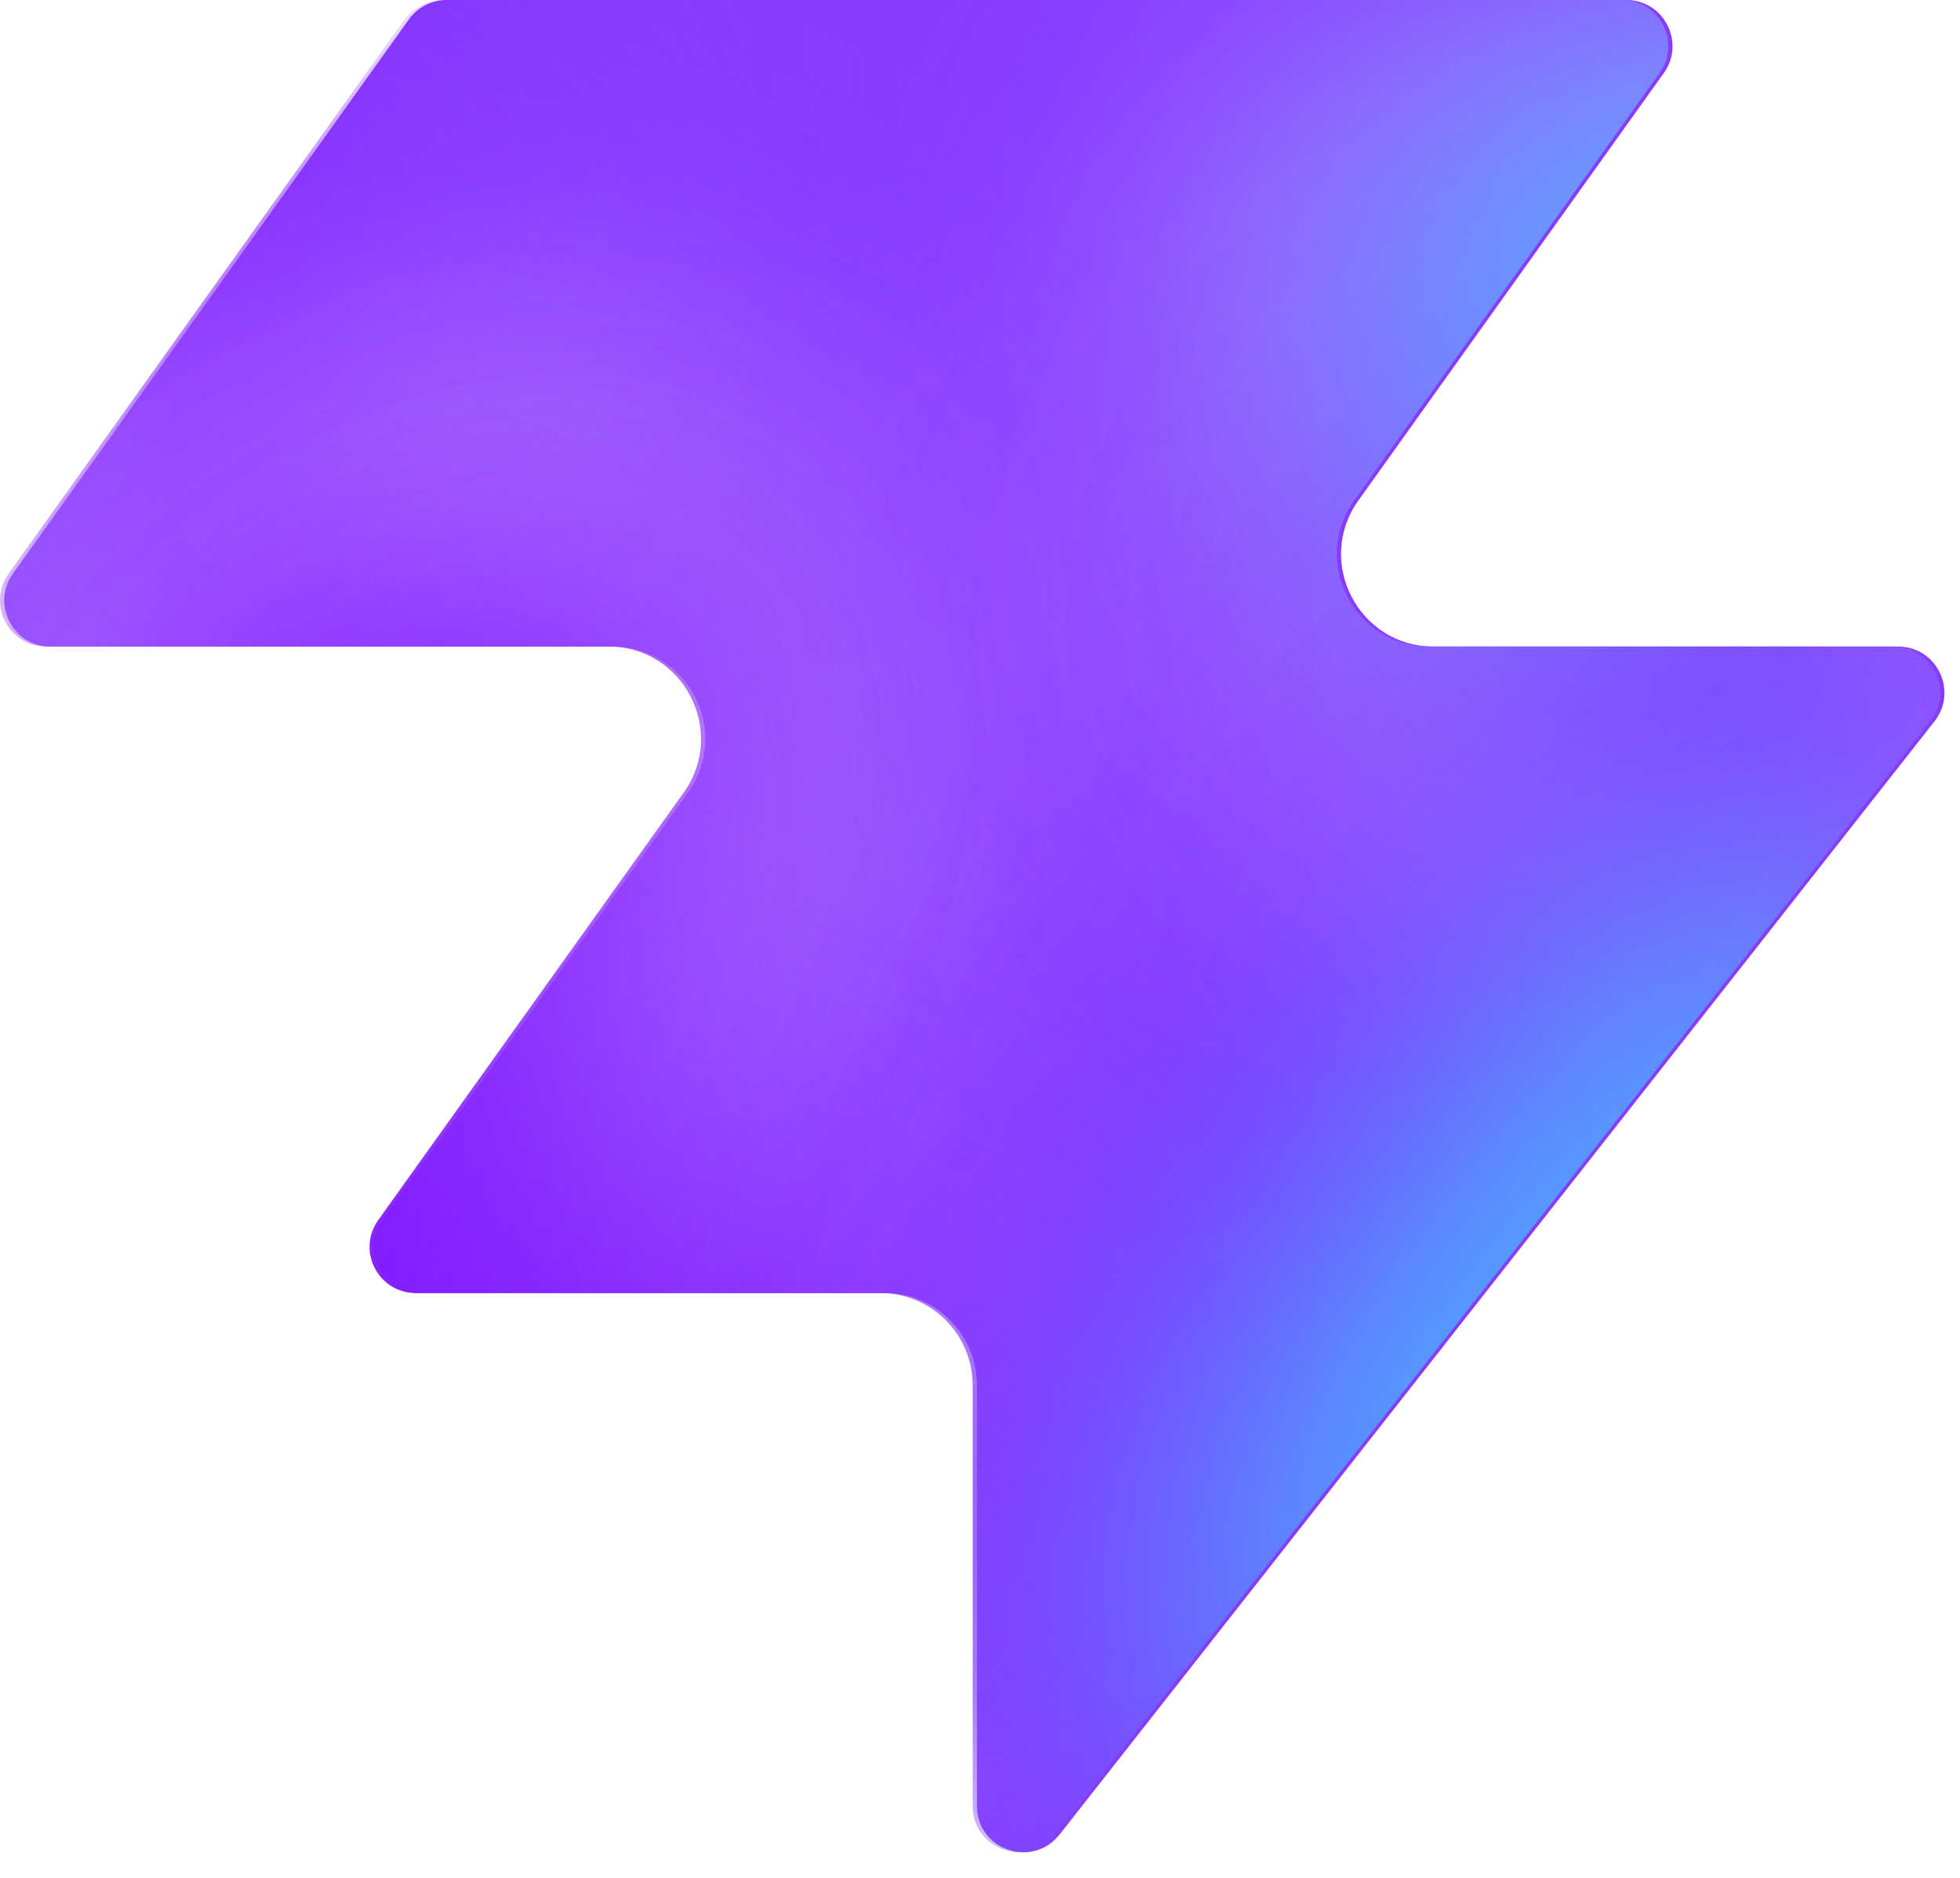
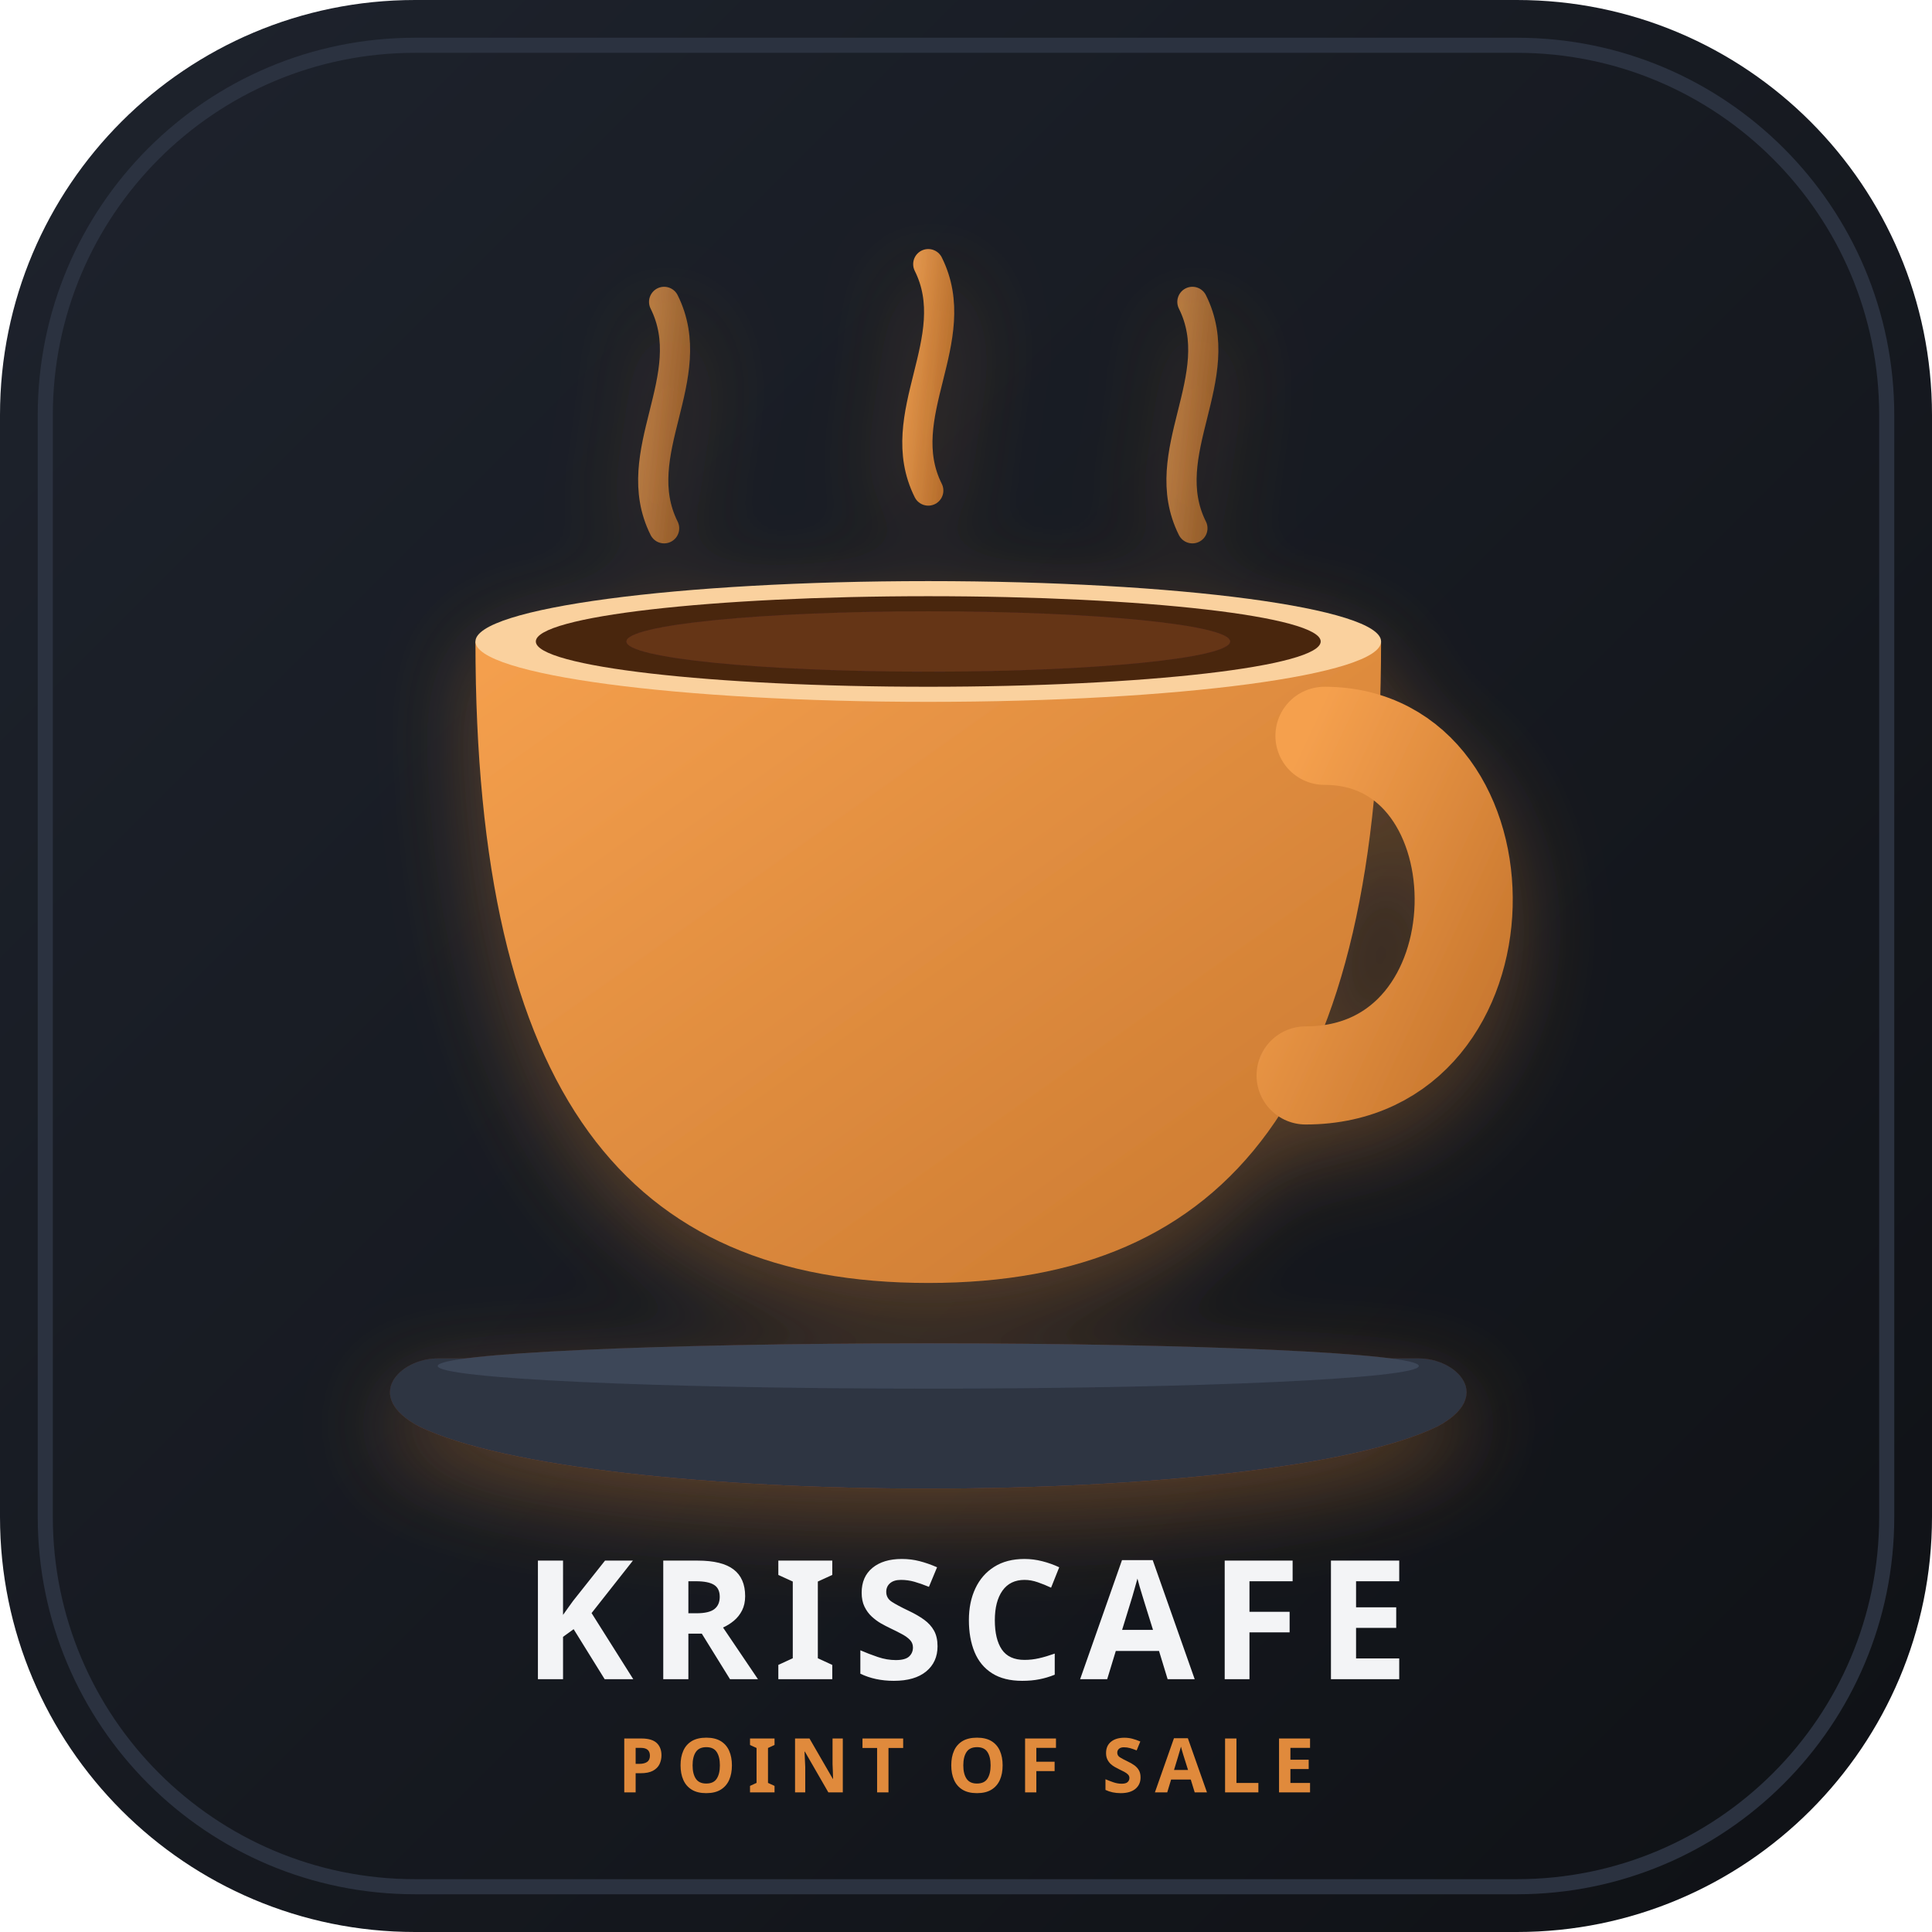
- <svg xmlns="http://www.w3.org/2000/svg" width="48" height="46" fill="none" viewBox="0 0 48 46">
-   <path fill="#863bff" d="M25.946 44.938c-.664.845-2.021.375-2.021-.698V33.937a2.26 2.26 0 0 0-2.262-2.262H10.287c-.92 0-1.456-1.04-.92-1.788l7.48-10.471c1.07-1.497 0-3.578-1.842-3.578H1.237c-.92 0-1.456-1.04-.92-1.788L10.013.474c.214-.297.556-.474.92-.474h28.894c.92 0 1.456 1.04.92 1.788l-7.48 10.471c-1.07 1.498 0 3.579 1.842 3.579h11.377c.943 0 1.473 1.088.89 1.83L25.947 44.94z" style="fill:#863bff;fill:color(display-p3 .525 .23 1);fill-opacity:1" />
-   <mask id="a" width="48" height="46" x="0" y="0" maskUnits="userSpaceOnUse" style="mask-type:alpha">
-     <path fill="#000" d="M25.842 44.938c-.664.844-2.021.375-2.021-.698V33.937a2.26 2.26 0 0 0-2.262-2.262H10.183c-.92 0-1.456-1.04-.92-1.788l7.48-10.471c1.07-1.498 0-3.579-1.842-3.579H1.133c-.92 0-1.456-1.04-.92-1.787L9.91.473c.214-.297.556-.474.92-.474h28.894c.92 0 1.456 1.04.92 1.788l-7.48 10.471c-1.07 1.498 0 3.578 1.842 3.578h11.377c.943 0 1.473 1.088.89 1.832L25.843 44.94z" style="fill:#000;fill-opacity:1" />
-   </mask>
-   <g mask="url(#a)">
-     <g filter="url(#b)">
-       <ellipse cx="5.508" cy="14.704" fill="#ede6ff" rx="5.508" ry="14.704" style="fill:#ede6ff;fill:color(display-p3 .927 .903 1);fill-opacity:1" transform="matrix(.00324 1 1 -.00324 -4.47 31.516)" />
-     </g>
-     <g filter="url(#c)">
-       <ellipse cx="10.399" cy="29.851" fill="#ede6ff" rx="10.399" ry="29.851" style="fill:#ede6ff;fill:color(display-p3 .927 .903 1);fill-opacity:1" transform="matrix(.00324 1 1 -.00324 -39.328 7.883)" />
-     </g>
-     <g filter="url(#d)">
-       <ellipse cx="5.508" cy="30.487" fill="#7e14ff" rx="5.508" ry="30.487" style="fill:#7e14ff;fill:color(display-p3 .492 .077 1);fill-opacity:1" transform="rotate(89.814 -25.913 -14.639)scale(1 -1)" />
-     </g>
-     <g filter="url(#e)">
-       <ellipse cx="5.508" cy="30.599" fill="#7e14ff" rx="5.508" ry="30.599" style="fill:#7e14ff;fill:color(display-p3 .492 .077 1);fill-opacity:1" transform="rotate(89.814 -32.644 -3.334)scale(1 -1)" />
-     </g>
-     <g filter="url(#f)">
-       <ellipse cx="5.508" cy="30.599" fill="#7e14ff" rx="5.508" ry="30.599" style="fill:#7e14ff;fill:color(display-p3 .492 .077 1);fill-opacity:1" transform="matrix(.00324 1 1 -.00324 -34.34 30.47)" />
-     </g>
-     <g filter="url(#g)">
-       <ellipse cx="14.072" cy="22.078" fill="#ede6ff" rx="14.072" ry="22.078" style="fill:#ede6ff;fill:color(display-p3 .927 .903 1);fill-opacity:1" transform="rotate(93.35 24.506 48.493)scale(-1 1)" />
-     </g>
-     <g filter="url(#h)">
-       <ellipse cx="3.47" cy="21.501" fill="#7e14ff" rx="3.47" ry="21.501" style="fill:#7e14ff;fill:color(display-p3 .492 .077 1);fill-opacity:1" transform="rotate(89.009 28.708 47.59)scale(-1 1)" />
-     </g>
-     <g filter="url(#i)">
-       <ellipse cx="3.47" cy="21.501" fill="#7e14ff" rx="3.47" ry="21.501" style="fill:#7e14ff;fill:color(display-p3 .492 .077 1);fill-opacity:1" transform="rotate(89.009 28.708 47.59)scale(-1 1)" />
-     </g>
-     <g filter="url(#j)">
-       <ellipse cx=".387" cy="8.972" fill="#7e14ff" rx="4.407" ry="29.108" style="fill:#7e14ff;fill:color(display-p3 .492 .077 1);fill-opacity:1" transform="rotate(39.51 .387 8.972)" />
-     </g>
-     <g filter="url(#k)">
-       <ellipse cx="47.523" cy="-6.092" fill="#7e14ff" rx="4.407" ry="29.108" style="fill:#7e14ff;fill:color(display-p3 .492 .077 1);fill-opacity:1" transform="rotate(37.892 47.523 -6.092)" />
-     </g>
-     <g filter="url(#l)">
-       <ellipse cx="41.412" cy="6.333" fill="#47bfff" rx="5.971" ry="9.665" style="fill:#47bfff;fill:color(display-p3 .28 .748 1);fill-opacity:1" transform="rotate(37.892 41.412 6.333)" />
-     </g>
-     <g filter="url(#m)">
-       <ellipse cx="-1.879" cy="38.332" fill="#7e14ff" rx="4.407" ry="29.108" style="fill:#7e14ff;fill:color(display-p3 .492 .077 1);fill-opacity:1" transform="rotate(37.892 -1.88 38.332)" />
-     </g>
-     <g filter="url(#n)">
-       <ellipse cx="-1.879" cy="38.332" fill="#7e14ff" rx="4.407" ry="29.108" style="fill:#7e14ff;fill:color(display-p3 .492 .077 1);fill-opacity:1" transform="rotate(37.892 -1.88 38.332)" />
-     </g>
-     <g filter="url(#o)">
-       <ellipse cx="35.651" cy="29.907" fill="#7e14ff" rx="4.407" ry="29.108" style="fill:#7e14ff;fill:color(display-p3 .492 .077 1);fill-opacity:1" transform="rotate(37.892 35.651 29.907)" />
-     </g>
-     <g filter="url(#p)">
-       <ellipse cx="38.418" cy="32.4" fill="#47bfff" rx="5.971" ry="15.297" style="fill:#47bfff;fill:color(display-p3 .28 .748 1);fill-opacity:1" transform="rotate(37.892 38.418 32.4)" />
-     </g>
-   </g>
+ <svg xmlns="http://www.w3.org/2000/svg" viewBox="0 0 512 512" width="512" height="512">
  <defs>
-     <filter id="b" width="60.045" height="41.654" x="-19.77" y="16.149" color-interpolation-filters="sRGB" filterUnits="userSpaceOnUse">
-       <feFlood flood-opacity="0" result="BackgroundImageFix" />
-       <feBlend in="SourceGraphic" in2="BackgroundImageFix" result="shape" />
-       <feGaussianBlur result="effect1_foregroundBlur_2002_17158" stdDeviation="7.659" />
-     </filter>
-     <filter id="c" width="90.34" height="51.437" x="-54.613" y="-7.533" color-interpolation-filters="sRGB" filterUnits="userSpaceOnUse">
-       <feFlood flood-opacity="0" result="BackgroundImageFix" />
-       <feBlend in="SourceGraphic" in2="BackgroundImageFix" result="shape" />
-       <feGaussianBlur result="effect1_foregroundBlur_2002_17158" stdDeviation="7.659" />
-     </filter>
-     <filter id="d" width="79.355" height="29.4" x="-49.64" y="2.03" color-interpolation-filters="sRGB" filterUnits="userSpaceOnUse">
-       <feFlood flood-opacity="0" result="BackgroundImageFix" />
-       <feBlend in="SourceGraphic" in2="BackgroundImageFix" result="shape" />
-       <feGaussianBlur result="effect1_foregroundBlur_2002_17158" stdDeviation="4.596" />
-     </filter>
-     <filter id="e" width="79.579" height="29.4" x="-45.045" y="20.029" color-interpolation-filters="sRGB" filterUnits="userSpaceOnUse">
-       <feFlood flood-opacity="0" result="BackgroundImageFix" />
-       <feBlend in="SourceGraphic" in2="BackgroundImageFix" result="shape" />
-       <feGaussianBlur result="effect1_foregroundBlur_2002_17158" stdDeviation="4.596" />
-     </filter>
-     <filter id="f" width="79.579" height="29.4" x="-43.513" y="21.178" color-interpolation-filters="sRGB" filterUnits="userSpaceOnUse">
-       <feFlood flood-opacity="0" result="BackgroundImageFix" />
-       <feBlend in="SourceGraphic" in2="BackgroundImageFix" result="shape" />
-       <feGaussianBlur result="effect1_foregroundBlur_2002_17158" stdDeviation="4.596" />
-     </filter>
-     <filter id="g" width="74.749" height="58.852" x="15.756" y="-17.901" color-interpolation-filters="sRGB" filterUnits="userSpaceOnUse">
-       <feFlood flood-opacity="0" result="BackgroundImageFix" />
-       <feBlend in="SourceGraphic" in2="BackgroundImageFix" result="shape" />
-       <feGaussianBlur result="effect1_foregroundBlur_2002_17158" stdDeviation="7.659" />
-     </filter>
-     <filter id="h" width="61.377" height="25.362" x="23.548" y="2.284" color-interpolation-filters="sRGB" filterUnits="userSpaceOnUse">
-       <feFlood flood-opacity="0" result="BackgroundImageFix" />
-       <feBlend in="SourceGraphic" in2="BackgroundImageFix" result="shape" />
-       <feGaussianBlur result="effect1_foregroundBlur_2002_17158" stdDeviation="4.596" />
-     </filter>
-     <filter id="i" width="61.377" height="25.362" x="23.548" y="2.284" color-interpolation-filters="sRGB" filterUnits="userSpaceOnUse">
-       <feFlood flood-opacity="0" result="BackgroundImageFix" />
-       <feBlend in="SourceGraphic" in2="BackgroundImageFix" result="shape" />
-       <feGaussianBlur result="effect1_foregroundBlur_2002_17158" stdDeviation="4.596" />
-     </filter>
-     <filter id="j" width="56.045" height="63.649" x="-27.636" y="-22.853" color-interpolation-filters="sRGB" filterUnits="userSpaceOnUse">
-       <feFlood flood-opacity="0" result="BackgroundImageFix" />
-       <feBlend in="SourceGraphic" in2="BackgroundImageFix" result="shape" />
-       <feGaussianBlur result="effect1_foregroundBlur_2002_17158" stdDeviation="4.596" />
-     </filter>
-     <filter id="k" width="54.814" height="64.646" x="20.116" y="-38.415" color-interpolation-filters="sRGB" filterUnits="userSpaceOnUse">
-       <feFlood flood-opacity="0" result="BackgroundImageFix" />
-       <feBlend in="SourceGraphic" in2="BackgroundImageFix" result="shape" />
-       <feGaussianBlur result="effect1_foregroundBlur_2002_17158" stdDeviation="4.596" />
-     </filter>
-     <filter id="l" width="33.541" height="35.313" x="24.641" y="-11.323" color-interpolation-filters="sRGB" filterUnits="userSpaceOnUse">
-       <feFlood flood-opacity="0" result="BackgroundImageFix" />
-       <feBlend in="SourceGraphic" in2="BackgroundImageFix" result="shape" />
-       <feGaussianBlur result="effect1_foregroundBlur_2002_17158" stdDeviation="4.596" />
-     </filter>
-     <filter id="m" width="54.814" height="64.646" x="-29.286" y="6.009" color-interpolation-filters="sRGB" filterUnits="userSpaceOnUse">
-       <feFlood flood-opacity="0" result="BackgroundImageFix" />
-       <feBlend in="SourceGraphic" in2="BackgroundImageFix" result="shape" />
-       <feGaussianBlur result="effect1_foregroundBlur_2002_17158" stdDeviation="4.596" />
-     </filter>
-     <filter id="n" width="54.814" height="64.646" x="-29.286" y="6.009" color-interpolation-filters="sRGB" filterUnits="userSpaceOnUse">
-       <feFlood flood-opacity="0" result="BackgroundImageFix" />
-       <feBlend in="SourceGraphic" in2="BackgroundImageFix" result="shape" />
-       <feGaussianBlur result="effect1_foregroundBlur_2002_17158" stdDeviation="4.596" />
-     </filter>
-     <filter id="o" width="54.814" height="64.646" x="8.244" y="-2.416" color-interpolation-filters="sRGB" filterUnits="userSpaceOnUse">
-       <feFlood flood-opacity="0" result="BackgroundImageFix" />
-       <feBlend in="SourceGraphic" in2="BackgroundImageFix" result="shape" />
-       <feGaussianBlur result="effect1_foregroundBlur_2002_17158" stdDeviation="4.596" />
-     </filter>
-     <filter id="p" width="39.409" height="43.623" x="18.713" y="10.588" color-interpolation-filters="sRGB" filterUnits="userSpaceOnUse">
-       <feFlood flood-opacity="0" result="BackgroundImageFix" />
-       <feBlend in="SourceGraphic" in2="BackgroundImageFix" result="shape" />
-       <feGaussianBlur result="effect1_foregroundBlur_2002_17158" stdDeviation="4.596" />
+     <linearGradient id="bgGrad" x1="0%" y1="0%" x2="100%" y2="100%">
+       <stop offset="0%" stop-color="#1E232D" />
+       <stop offset="100%" stop-color="#0F1115" />
+     </linearGradient>
+     <linearGradient id="accentGrad" x1="0%" y1="0%" x2="100%" y2="100%">
+       <stop offset="0%" stop-color="#F5A04E" />
+       <stop offset="100%" stop-color="#C9782F" />
+     </linearGradient>
+     <filter id="glow" x="-20%" y="-20%" width="140%" height="140%">
+       <feDropShadow dx="0" dy="8" stdDeviation="12" flood-color="#E08A3C" flood-opacity="0.35" />
    </filter>
  </defs>
+   <rect width="512" height="512" rx="110" fill="url(#bgGrad)" />
+   <rect x="12" y="12" width="488" height="488" rx="98" fill="none" stroke="#2B3240" stroke-width="4" />
+   <g transform="translate(106, 120)" filter="url(#glow)">
+     <path d="M70 20 C60 0, 80 -20, 70 -40" fill="none" stroke="url(#accentGrad)" stroke-width="8" stroke-linecap="round" opacity="0.7" />
+     <path d="M140 10 C130 -10, 150 -30, 140 -50" fill="none" stroke="url(#accentGrad)" stroke-width="8" stroke-linecap="round" opacity="0.9" />
+     <path d="M210 20 C200 0, 220 -20, 210 -40" fill="none" stroke="url(#accentGrad)" stroke-width="8" stroke-linecap="round" opacity="0.7" />
+     <path d="M20 50 L260 50 C260 170, 220 220, 140 220 C60 220, 20 170, 20 50 Z" fill="url(#accentGrad)" />
+     <ellipse cx="140" cy="50" rx="120" ry="16" fill="#FAD19E" />
+     <ellipse cx="140" cy="50" rx="104" ry="12" fill="#4A2511" />
+     <ellipse cx="140" cy="50" rx="80" ry="8" fill="#6B381A" opacity="0.8" />
+     <path d="M245 75 C295 75, 295 165, 240 165" fill="none" stroke="url(#accentGrad)" stroke-width="26" stroke-linecap="round" />
+     <path d="M10 240 L270 240 C280 240, 290 250, 275 258 C230 280, 50 280, 5 258 C-10 250, 0 240, 10 240 Z" fill="#2E3543" />
+     <ellipse cx="140" cy="242" rx="130" ry="6" fill="#3D4759" />
+   </g>
+   <text x="256" y="445" font-family="'Plus Jakarta Sans', sans-serif" font-size="44" font-weight="800" fill="#F3F4F6" text-anchor="middle" letter-spacing="4">KRISCAFE</text>
+   <text x="256" y="475" font-family="'Plus Jakarta Sans', sans-serif" font-size="20" font-weight="600" fill="#E08A3C" text-anchor="middle" letter-spacing="3">POINT OF SALE</text>
</svg>
